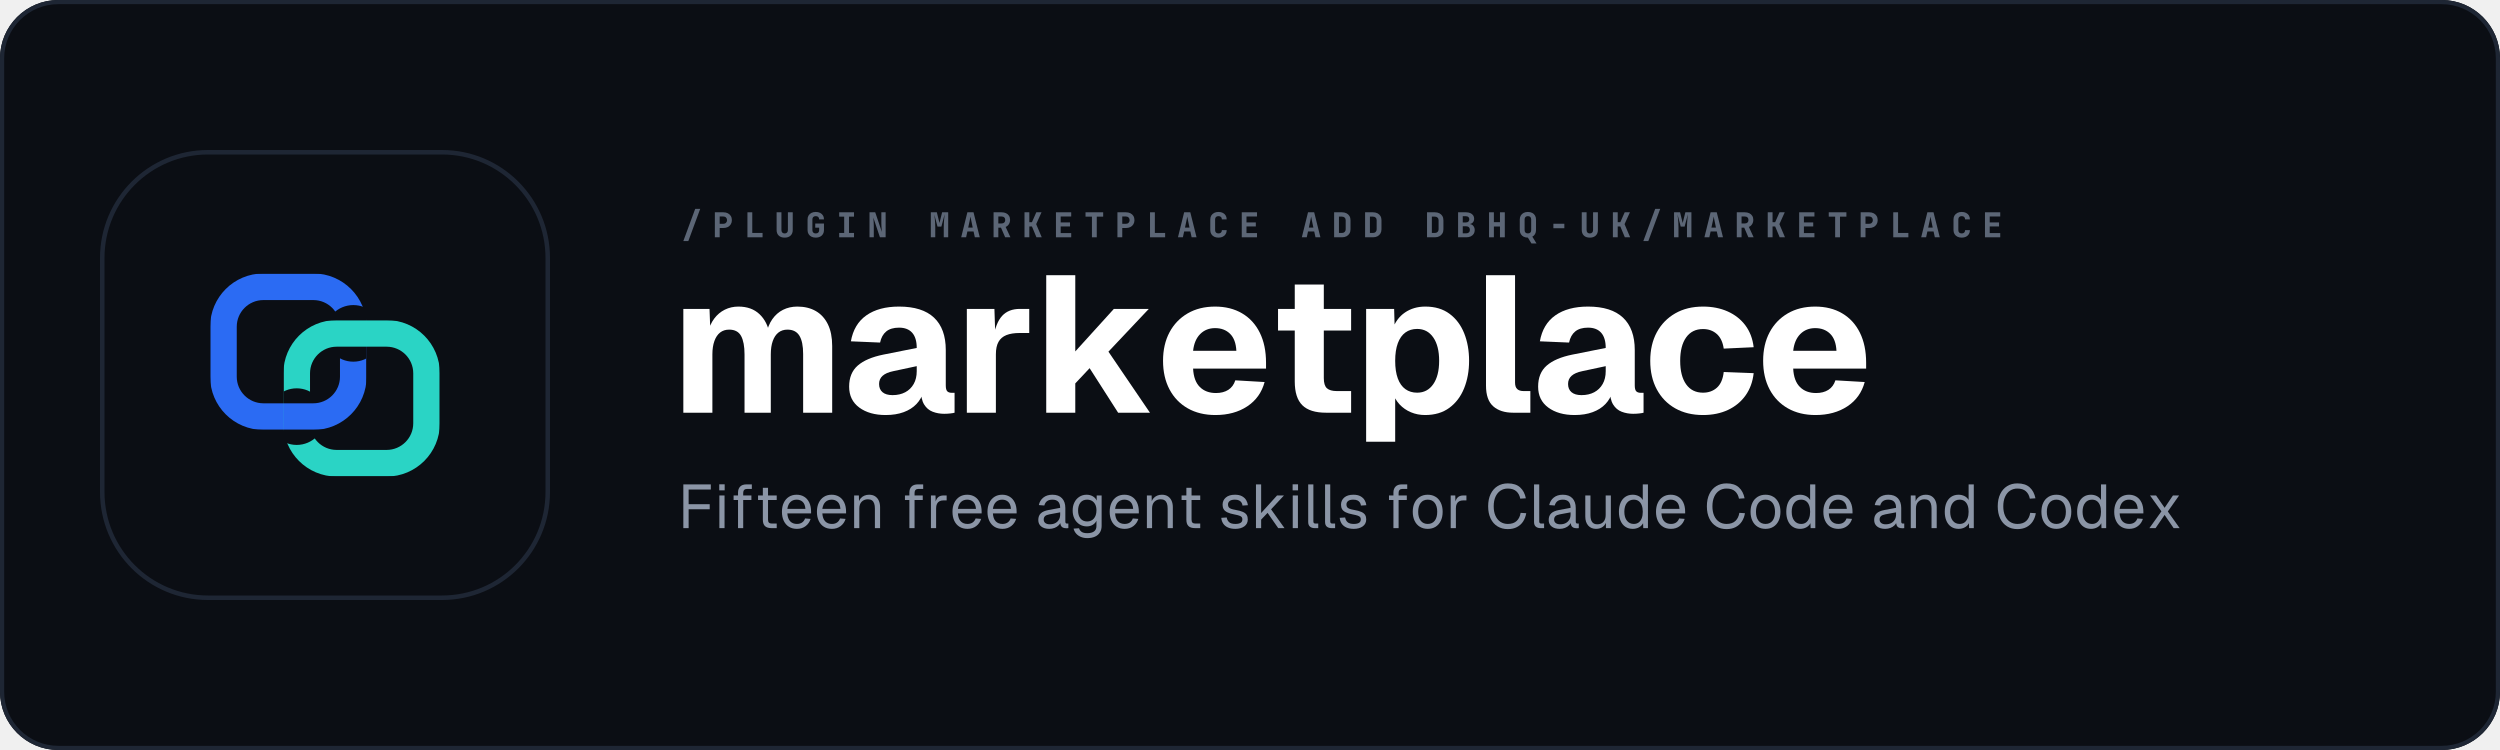
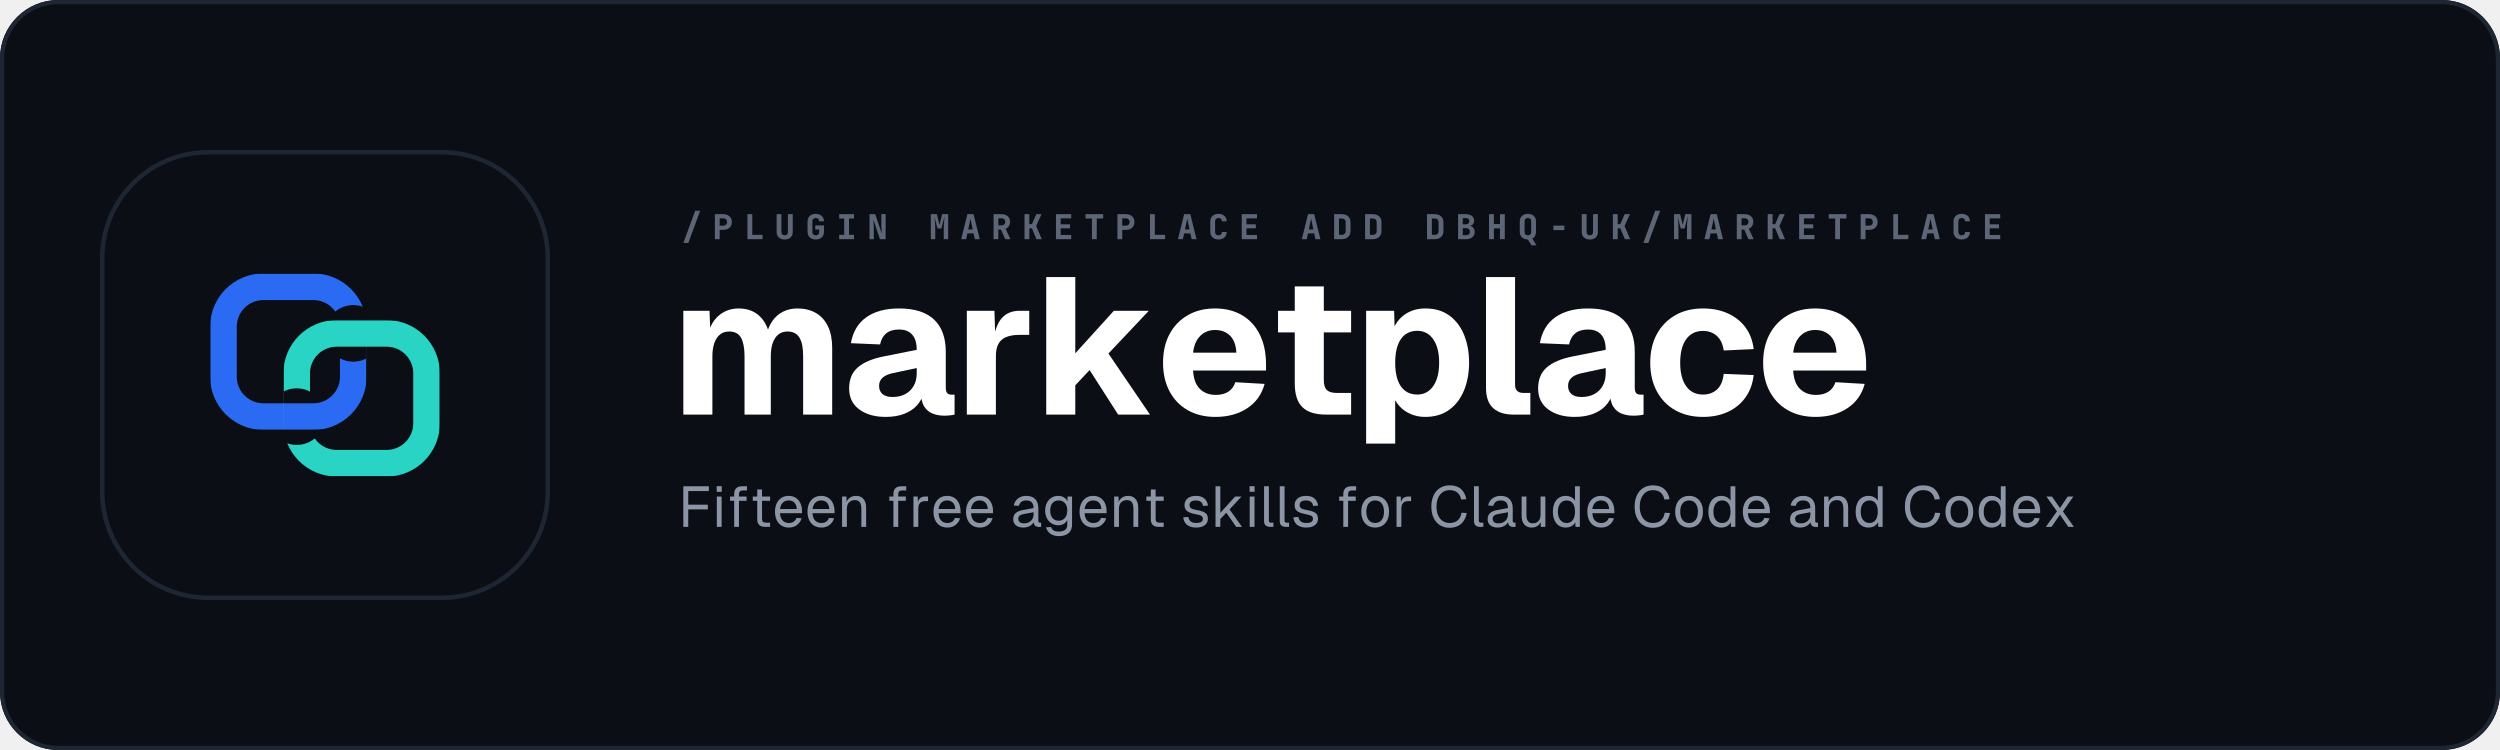
<svg xmlns="http://www.w3.org/2000/svg" viewBox="0 0 1200 360" width="1200" height="360">
  <path d="M28,0 H1172 A28,28 0 0 1 1200,28 V332 A28,28 0 0 1 1172,360 H28 A28,28 0 0 1 0,332 V28 A28,28 0 0 1 28,0 Z" fill="#0B0E14" />
  <path d="M28,1 H1172 A27,27 0 0 1 1199,28 V332 A27,27 0 0 1 1172,359 H28 A27,27 0 0 1 1,332 V28 A27,27 0 0 1 28,1 Z" fill="none" stroke="#1E2634" stroke-width="2" />
  <g transform="translate(48,72.0) scale(1.08)">
    <path d="M48,0 H152 A48,48 0 0 1 200,48 V152 A48,48 0 0 1 152,200 H48 A48,48 0 0 1 0,152 V48 A48,48 0 0 1 48,0 Z" fill="#0B0E14" />
    <path d="M48,1 H152 A47,47 0 0 1 199,48 V152 A47,47 0 0 1 152,199 H48 A47,47 0 0 1 1,152 V48 A47,47 0 0 1 48,1 Z" fill="none" stroke="#1E2634" stroke-width="2" />
    <g transform="translate(26,26) scale(0.74)">
      <defs>
        <mask id="mamkt">
          <rect width="200" height="200" fill="white" />
          <circle cx="126" cy="88" r="17" fill="black" />
        </mask>
        <mask id="mbmkt">
          <rect width="200" height="200" fill="white" />
          <circle cx="92" cy="138" r="17" fill="black" />
        </mask>
      </defs>
      <g transform="translate(-9,-13)">
        <g mask="url(#mamkt)">
          <rect x="48" y="60" width="78" height="78" rx="24" fill="none" stroke="#2B6BF3" stroke-width="16" />
        </g>
        <g mask="url(#mbmkt)">
          <rect x="92" y="88" width="78" height="78" rx="24" fill="none" stroke="#2AD4C5" stroke-width="16" />
        </g>
      </g>
    </g>
  </g>
-   <g transform="translate(328,113.9)">
+   <g transform="translate(328,114.8)">
    <g fill="#5C6676" transform="translate(-0.884,0) scale(0.01644,-0.01644)">
      <g transform="translate(0.00,0)">
        <path d="M53.766 -110 400.272 830H546.234L199.728 -110Z" />
      </g>
      <g transform="translate(904.17,0)">
        <path d="M69.917 0V730H316.808Q392.452 730 448.754 701.536Q505.055 673.072 536.021 621.515Q566.987 569.958 566.987 500.535Q566.987 432.163 535.665 380.266Q504.343 328.368 448.529 299.745Q392.715 271.122 316.808 271.122H210.878V0ZM210.878 393.74H316.808Q366.171 393.74 395.872 423.87Q425.573 454 425.573 500.257Q425.573 547.272 395.872 577.327Q366.171 607.381 316.808 607.381H210.878Z" />
      </g>
      <g transform="translate(1808.33,0)">
        <path d="M117.26 0V730H258.221V127.016H558.494V0Z" />
      </g>
      <g transform="translate(2712.50,0)">
        <path d="M300 -10Q190.356 -10 127.437 49.473Q64.519 108.946 64.519 211.891V730H205.481V212.74Q205.481 164.632 229.885 138.55Q254.289 112.468 300 112.468Q344.711 112.468 369.615 138.55Q394.519 164.632 394.519 212.74V730H535.481V211.891Q535.481 109.644 472.638 49.822Q409.795 -10 300 -10Z" />
      </g>
      <g transform="translate(3616.67,0)">
        <path d="M304.425 -10Q232.054 -10 178.034 17.123Q124.013 44.247 94.115 93.446Q64.218 142.644 64.218 208.494V521.506Q64.218 588.356 94.115 637.054Q124.013 685.753 178.034 712.877Q232.054 740 304.425 740Q376.795 740 430.316 712.801Q483.837 685.603 513.659 637.096Q543.481 588.59 543.481 521.506H402.519Q402.519 568.218 376.656 592.799Q350.793 617.381 303.842 617.381Q256.891 617.381 231.035 592.702Q205.18 568.023 205.18 521.657V208.494Q205.18 162.697 231.035 137.583Q256.891 112.468 303.842 112.468Q350.793 112.468 376.656 137.583Q402.519 162.697 402.519 208.494V281.314H288.494V401.535H543.481V208.494Q543.481 142.442 513.659 93.42Q483.837 44.397 430.316 17.199Q376.795 -10 304.425 -10Z" />
      </g>
      <g transform="translate(4520.83,0)">
        <path d="M83.766 0V127.016H229.368V602.984H83.766V730H516.234V602.984H370.632V127.016H516.234V0Z" />
      </g>
      <g transform="translate(5425.00,0)">
        <path d="M64.519 0V730H231.234L425.356 155.962Q422.506 191.154 418.732 237.847Q414.958 284.539 412.609 331.834Q410.26 379.129 410.26 413.43V730H535.481V0H368.766L176.494 574.038Q179.343 543.243 182.192 500.373Q185.042 457.503 187.391 413.181Q189.74 368.858 189.74 333.557V0Z" />
      </g>
      <g transform="translate(6329.17,0)">
        <path d="" />
      </g>
      <g transform="translate(7233.33,0)">
        <path d="M46.519 0V730H221.987L298.849 417.397L376.314 730H553.481V0H424.013V289.791Q424.013 359.176 428.061 428.197Q432.109 497.218 438.506 560.519Q444.904 623.82 450.603 674.971L354.686 312.41H241.013L147.548 665.971Q154.397 622.067 160.795 562.67Q167.192 503.272 171.59 434.203Q175.987 365.134 175.987 289.791V0Z" />
      </g>
      <g transform="translate(8137.50,0)">
        <path d="M28.766 0 209.423 730H389.029L571.234 0H427.573L390.615 169.368H209.535L172.577 0ZM233.481 282.74H365.67L327.506 466.122Q319.151 508.038 311.425 546.367Q303.699 584.695 300 604.49Q296.301 584.695 289.425 546.791Q282.548 508.887 273.343 467.122Z" />
      </g>
      <g transform="translate(9041.67,0)">
        <path d="M70.067 0V730H302.711Q378.753 730 434.548 703.075Q490.343 676.151 521.165 626.603Q551.987 577.054 551.987 509.808Q551.987 438.356 516.96 382.808Q481.933 327.26 422.33 302.862L561.987 0H408.628L286.862 281.122H209.18V0ZM209.18 403.74H302.711Q353.615 403.74 382.094 430.322Q410.573 456.904 410.573 503.862Q410.573 552.67 382.094 580.025Q353.615 607.381 302.711 607.381H209.18Z" />
      </g>
      <g transform="translate(9945.83,0)">
        <path d="M69.067 0V730H210.029V439.782H285.753L413.779 730H566.138L409.77 383.946L572.74 0H417.929L286.151 316.615H210.029V0Z" />
      </g>
      <g transform="translate(10850.00,0)">
        <path d="M83.013 0V730H528.494V607.23H221.276V433.891H493.494V316.519H221.276V122.77H528.494V0Z" />
      </g>
      <g transform="translate(11754.17,0)">
        <path d="M229.519 0V602.984H42.26V730H557.74V602.984H370.481V0Z" />
      </g>
      <g transform="translate(12658.33,0)">
        <path d="M69.917 0V730H316.808Q392.452 730 448.754 701.536Q505.055 673.072 536.021 621.515Q566.987 569.958 566.987 500.535Q566.987 432.163 535.665 380.266Q504.343 328.368 448.529 299.745Q392.715 271.122 316.808 271.122H210.878V0ZM210.878 393.74H316.808Q366.171 393.74 395.872 423.87Q425.573 454 425.573 500.257Q425.573 547.272 395.872 577.327Q366.171 607.381 316.808 607.381H210.878Z" />
      </g>
      <g transform="translate(13562.50,0)">
        <path d="M117.26 0V730H258.221V127.016H558.494V0Z" />
      </g>
      <g transform="translate(14466.67,0)">
        <path d="M28.766 0 209.423 730H389.029L571.234 0H427.573L390.615 169.368H209.535L172.577 0ZM233.481 282.74H365.67L327.506 466.122Q319.151 508.038 311.425 546.367Q303.699 584.695 300 604.49Q296.301 584.695 289.425 546.791Q282.548 508.887 273.343 467.122Z" />
      </g>
      <g transform="translate(15370.83,0)">
        <path d="M308 -10Q236.054 -10 182.034 17.123Q128.013 44.247 98.115 93.446Q68.218 142.644 68.218 208.494V521.506Q68.218 588.356 98.115 637.054Q128.013 685.753 182.034 712.877Q236.054 740 308 740Q380.795 740 434.316 712.801Q487.837 685.603 517.659 636.904Q547.481 588.205 547.481 521.506H406.519Q406.519 568.218 380.814 592.799Q355.109 617.381 308 617.381Q260.891 617.381 235.035 592.799Q209.18 568.218 209.18 521.506V208.494Q209.18 162.632 235.035 137.625Q260.891 112.619 308 112.619Q355.109 112.619 380.814 137.625Q406.519 162.632 406.519 208.494H547.481Q547.481 142.795 517.659 93.596Q487.837 44.397 434.316 17.199Q380.795 -10 308 -10Z" />
      </g>
      <g transform="translate(16275.00,0)">
        <path d="M83.013 0V730H528.494V607.23H221.276V433.891H493.494V316.519H221.276V122.77H528.494V0Z" />
      </g>
      <g transform="translate(17179.17,0)">
        <path d="" />
      </g>
      <g transform="translate(18083.33,0)">
        <path d="M28.766 0 209.423 730H389.029L571.234 0H427.573L390.615 169.368H209.535L172.577 0ZM233.481 282.74H365.67L327.506 466.122Q319.151 508.038 311.425 546.367Q303.699 584.695 300 604.49Q296.301 584.695 289.425 546.791Q282.548 508.887 273.343 467.122Z" />
      </g>
      <g transform="translate(18987.50,0)">
        <path d="M67.368 0V730H297.138Q372.385 730 428.132 701.301Q483.878 672.603 514.927 620.63Q545.975 568.657 545.975 498.26V232.74Q545.975 163.192 514.927 110.72Q483.878 58.247 428.132 29.123Q372.385 0 297.138 0ZM208.33 126.715H297.138Q345.301 126.715 375.157 156.071Q405.013 185.427 405.013 232.74V498.26Q405.013 545.423 375.157 574.354Q345.301 603.285 297.138 603.285H208.33Z" />
      </g>
      <g transform="translate(19891.67,0)">
        <path d="M67.368 0V730H297.138Q372.385 730 428.132 701.301Q483.878 672.603 514.927 620.63Q545.975 568.657 545.975 498.26V232.74Q545.975 163.192 514.927 110.72Q483.878 58.247 428.132 29.123Q372.385 0 297.138 0ZM208.33 126.715H297.138Q345.301 126.715 375.157 156.071Q405.013 185.427 405.013 232.74V498.26Q405.013 545.423 375.157 574.354Q345.301 603.285 297.138 603.285H208.33Z" />
      </g>
      <g transform="translate(20795.83,0)">
        <path d="" />
      </g>
      <g transform="translate(21700.00,0)">
        <path d="M67.368 0V730H297.138Q372.385 730 428.132 701.301Q483.878 672.603 514.927 620.63Q545.975 568.657 545.975 498.26V232.74Q545.975 163.192 514.927 110.72Q483.878 58.247 428.132 29.123Q372.385 0 297.138 0ZM208.33 126.715H297.138Q345.301 126.715 375.157 156.071Q405.013 185.427 405.013 232.74V498.26Q405.013 545.423 375.157 574.354Q345.301 603.285 297.138 603.285H208.33Z" />
      </g>
      <g transform="translate(22604.17,0)">
        <path d="M70.067 0V730H300.849Q372.946 730 426.391 706.651Q479.837 683.301 509.583 641.226Q539.33 599.151 539.33 541.849Q539.33 501.452 523.755 468.452Q508.18 435.452 480.454 414.575Q452.728 393.699 416.427 388.247V386.096Q457.728 381.946 489.378 357.37Q521.029 332.795 538.68 294.72Q556.33 256.644 556.33 209.795Q556.33 146.946 525.659 99.672Q494.987 52.397 439.768 26.199Q384.548 0 310.753 0ZM206.481 114.975H305Q356.109 114.975 385.389 142.104Q414.67 169.234 414.67 217.042Q414.67 265.151 385.389 293.308Q356.109 321.465 305 321.465H206.481ZM206.481 433.439H299Q345.109 433.439 371.389 458.069Q397.67 482.699 397.67 524.657Q397.67 567.465 371.465 591.245Q345.26 615.025 299.151 615.025H206.481Z" />
      </g>
      <g transform="translate(23508.33,0)">
        <path d="M70.067 0V730H211.029V441.782H388.971V730H529.933V0H388.971V314.766H211.029V0Z" />
      </g>
      <g transform="translate(24412.50,0)">
        <path d="M403.314 -180 292.067 2.946 319.904 -9Q315.904 -9 310.678 -9.5Q305.452 -10 300 -10Q228.753 -10 175.431 17.349Q122.109 44.699 92.561 94.473Q63.013 144.247 63.013 209.247V520.753Q63.013 587.603 92.561 636.452Q122.109 685.301 175.431 712.651Q228.753 740 300 740Q371.397 740 424.644 712.651Q477.891 685.301 507.439 636.027Q536.987 586.753 536.987 520.753V209.247Q536.987 143.946 509.261 94.37Q481.535 44.795 429.385 18.946L551.481 -180ZM300 113.318Q348.808 113.318 372.417 138.427Q396.025 163.535 396.025 209.247V520.753Q396.025 567.465 371.142 592.498Q346.26 617.532 300 617.532Q254.59 617.532 229.282 592.498Q203.975 567.465 203.975 520.753V209.247Q203.975 163.535 228.008 138.427Q252.042 113.318 300 113.318Z" />
      </g>
      <g transform="translate(25316.67,0)">
        <path d="M140 264.519V395.481H460V264.519Z" />
      </g>
      <g transform="translate(26220.83,0)">
        <path d="M300 -10Q190.356 -10 127.437 49.473Q64.519 108.946 64.519 211.891V730H205.481V212.74Q205.481 164.632 229.885 138.55Q254.289 112.468 300 112.468Q344.711 112.468 369.615 138.55Q394.519 164.632 394.519 212.74V730H535.481V211.891Q535.481 109.644 472.638 49.822Q409.795 -10 300 -10Z" />
      </g>
      <g transform="translate(27125.00,0)">
        <path d="M69.067 0V730H210.029V439.782H285.753L413.779 730H566.138L409.77 383.946L572.74 0H417.929L286.151 316.615H210.029V0Z" />
      </g>
      <g transform="translate(28029.17,0)">
        <path d="M53.766 -110 400.272 830H546.234L199.728 -110Z" />
      </g>
      <g transform="translate(28933.33,0)">
        <path d="M46.519 0V730H221.987L298.849 417.397L376.314 730H553.481V0H424.013V289.791Q424.013 359.176 428.061 428.197Q432.109 497.218 438.506 560.519Q444.904 623.82 450.603 674.971L354.686 312.41H241.013L147.548 665.971Q154.397 622.067 160.795 562.67Q167.192 503.272 171.59 434.203Q175.987 365.134 175.987 289.791V0Z" />
      </g>
      <g transform="translate(29837.50,0)">
        <path d="M28.766 0 209.423 730H389.029L571.234 0H427.573L390.615 169.368H209.535L172.577 0ZM233.481 282.74H365.67L327.506 466.122Q319.151 508.038 311.425 546.367Q303.699 584.695 300 604.49Q296.301 584.695 289.425 546.791Q282.548 508.887 273.343 467.122Z" />
      </g>
      <g transform="translate(30741.67,0)">
        <path d="M70.067 0V730H302.711Q378.753 730 434.548 703.075Q490.343 676.151 521.165 626.603Q551.987 577.054 551.987 509.808Q551.987 438.356 516.96 382.808Q481.933 327.26 422.33 302.862L561.987 0H408.628L286.862 281.122H209.18V0ZM209.18 403.74H302.711Q353.615 403.74 382.094 430.322Q410.573 456.904 410.573 503.862Q410.573 552.67 382.094 580.025Q353.615 607.381 302.711 607.381H209.18Z" />
      </g>
      <g transform="translate(31645.83,0)">
        <path d="M69.067 0V730H210.029V439.782H285.753L413.779 730H566.138L409.77 383.946L572.74 0H417.929L286.151 316.615H210.029V0Z" />
      </g>
      <g transform="translate(32550.00,0)">
        <path d="M83.013 0V730H528.494V607.23H221.276V433.891H493.494V316.519H221.276V122.77H528.494V0Z" />
      </g>
      <g transform="translate(33454.17,0)">
        <path d="M229.519 0V602.984H42.26V730H557.74V602.984H370.481V0Z" />
      </g>
      <g transform="translate(34358.33,0)">
        <path d="M69.917 0V730H316.808Q392.452 730 448.754 701.536Q505.055 673.072 536.021 621.515Q566.987 569.958 566.987 500.535Q566.987 432.163 535.665 380.266Q504.343 328.368 448.529 299.745Q392.715 271.122 316.808 271.122H210.878V0ZM210.878 393.74H316.808Q366.171 393.74 395.872 423.87Q425.573 454 425.573 500.257Q425.573 547.272 395.872 577.327Q366.171 607.381 316.808 607.381H210.878Z" />
      </g>
      <g transform="translate(35262.50,0)">
        <path d="M117.26 0V730H258.221V127.016H558.494V0Z" />
      </g>
      <g transform="translate(36166.67,0)">
        <path d="M28.766 0 209.423 730H389.029L571.234 0H427.573L390.615 169.368H209.535L172.577 0ZM233.481 282.74H365.67L327.506 466.122Q319.151 508.038 311.425 546.367Q303.699 584.695 300 604.49Q296.301 584.695 289.425 546.791Q282.548 508.887 273.343 467.122Z" />
      </g>
      <g transform="translate(37070.83,0)">
        <path d="M308 -10Q236.054 -10 182.034 17.123Q128.013 44.247 98.115 93.446Q68.218 142.644 68.218 208.494V521.506Q68.218 588.356 98.115 637.054Q128.013 685.753 182.034 712.877Q236.054 740 308 740Q380.795 740 434.316 712.801Q487.837 685.603 517.659 636.904Q547.481 588.205 547.481 521.506H406.519Q406.519 568.218 380.814 592.799Q355.109 617.381 308 617.381Q260.891 617.381 235.035 592.799Q209.18 568.218 209.18 521.506V208.494Q209.18 162.632 235.035 137.625Q260.891 112.619 308 112.619Q355.109 112.619 380.814 137.625Q406.519 162.632 406.519 208.494H547.481Q547.481 142.795 517.659 93.596Q487.837 44.397 434.316 17.199Q380.795 -10 308 -10Z" />
      </g>
      <g transform="translate(37975.00,0)">
        <path d="M83.013 0V730H528.494V607.23H221.276V433.891H493.494V316.519H221.276V122.77H528.494V0Z" />
      </g>
    </g>
  </g>
-   <g transform="translate(328,198.1)">
+   <g transform="translate(328,199.0)">
    <g fill="#FFFFFF" transform="translate(-6.098,0) scale(0.09296,-0.09296)">
      <g transform="translate(0.00,0)">
        <path d="M65.601 0V536H200.798L205.598 406.8L192.398 413.199Q202.598 456 225.098 486Q247.598 516 279.698 532Q311.798 548 349.998 548Q417.198 548 458.598 509.1Q499.999 470.2 511.599 404L493.199 403.2Q502.399 450.4 524.799 482.5Q547.198 514.6 580.299 531.3Q613.399 548 654.399 548Q709.599 548 749.799 524.8Q789.999 501.6 812.099 456.3Q834.198 411 834.198 344.6V0H684.201V303.201Q684.201 366.201 664.901 397.601Q645.6 429.002 603.2 429.002Q575.8 429.002 556.699 414.001Q537.599 399.001 527.399 370.301Q517.198 341.601 517.198 300.801V0H381.601V300.801Q381.601 363.401 363.8 396.201Q346 429.002 301.999 429.002Q274.599 429.002 255.499 414.001Q236.398 399.001 225.998 370.101Q215.598 341.201 215.598 300.801V0Z" />
      </g>
      <g transform="translate(884.94,0)">
        <path d="M225.4 -12Q141.6 -12 89.2 26.6Q36.8 65.2 36.8 134.4Q36.8 204.8 81.3 243.5Q125.8 282.2 213.4 300L385.801 334.4Q385.801 386.4 362.4 412.801Q339 439.201 294.599 439.201Q252.199 439.201 228.298 419.501Q204.398 399.801 196.598 362.2L45.8 368.6Q61.4 457.4 125.8 502.7Q190.2 548 294.599 548Q414.598 548 475.198 490.8Q535.798 433.6 535.798 323.6V141.199Q535.798 118.399 543.498 110.599Q551.198 102.799 566.198 102.799H581.198V0Q574.198 -2.2 558.598 -3.9Q542.999 -5.6 527.599 -5.6Q495.799 -5.6 468.199 5Q440.599 15.6 423.999 42.5Q407.4 69.4 407.4 118.4L419.8 108Q410.4 72.2 384.6 45Q358.8 17.8 318.5 2.9Q278.2 -12 225.4 -12ZM260.999 90.799Q298.399 90.799 326.3 105.599Q354.2 120.399 370 148.1Q385.801 175.8 385.801 214.4V240.401L264.198 214.4Q227.598 206.8 209.498 190.5Q191.398 174.2 191.398 148.4Q191.398 120.999 209.198 105.899Q226.998 90.799 260.999 90.799Z" />
      </g>
      <g transform="translate(1463.88,0)">
        <path d="M65.601 0V536H207.998L213.198 380.401L201.598 382.801Q214.598 464 247.798 500Q280.998 536 339.398 536H387.798V411.602H338.598Q296.798 411.602 269.698 400.701Q242.598 389.801 229.098 365.801Q215.598 341.801 215.598 301.401V0Z" />
      </g>
      <g transform="translate(1873.82,0)">
        <path d="M65.601 0V710H215.598V316.397L414.8 536H595.198L386.797 315.2L601.198 0H436.8L289.599 230.001L215.598 151.199V0Z" />
      </g>
      <g transform="translate(2505.76,0)">
        <path d="M307.399 -12Q225.199 -12 164.4 22.6Q103.6 57.2 70.2 120.3Q36.8 183.4 36.8 268Q36.8 352.6 70.2 415.2Q103.6 477.8 164 512.9Q224.399 548 305.799 548Q385.599 548 444.898 513.1Q504.198 478.2 536.398 413.2Q568.598 348.2 568.598 258V227.6H191.998Q195.198 164.2 226.698 132.899Q258.198 101.599 309.799 101.599Q348 101.599 373.7 117.999Q399.4 134.399 410 167.2L561.198 158.4Q539.598 77.8 471.798 32.9Q403.999 -12 307.399 -12ZM191.998 319.6H415.4Q412.4 378.6 382.6 407.701Q352.8 436.801 305.799 436.801Q259.198 436.801 228.698 406.201Q198.198 375.6 191.998 319.6Z" />
      </g>
      <g transform="translate(3095.70,0)">
        <path d="M288.399 0Q205 0 166 38.7Q127 77.4 127 161.199V661.8H276.998V178.798Q276.998 140.398 293.298 126.098Q309.598 111.798 343.198 111.798H417.998V0ZM40.601 424.201V536H417.998V424.201Z" />
      </g>
      <g transform="translate(3525.64,0)">
        <path d="M65.601 -150V536H210.198L213.398 422.6L200.798 428Q220.798 486.4 265.798 517.2Q310.798 548 371.198 548Q445.998 548 496.198 510.8Q546.398 473.6 571.798 410.3Q597.198 347 597.198 268Q597.198 189.6 571.498 126Q545.798 62.4 495.298 25.2Q444.798 -12 369.998 -12Q330.798 -12 296.798 2.3Q262.798 16.6 238.298 42.8Q213.798 69 202.998 104.8L215.598 112.8V-150ZM328.999 103.399Q381.8 103.399 412.2 147.299Q442.601 191.199 442.601 268Q442.601 344.801 412.2 388.701Q381.8 432.601 328.999 432.601Q293.799 432.601 268.399 414.201Q242.998 395.801 229.298 359.001Q215.598 322.2 215.598 268Q215.598 213.799 229.098 176.999Q242.598 140.199 268.199 121.799Q293.799 103.399 328.999 103.399Z" />
      </g>
      <g transform="translate(4144.58,0)">
        <path d="M205.599 0Q140.4 0 103 33Q65.601 65.999 65.601 139.598V710H215.598V155.598Q215.598 132.398 226.798 122.098Q237.998 111.798 258.797 111.798H294.598V0Z" />
      </g>
      <g transform="translate(4442.52,0)">
        <path d="M225.4 -12Q141.6 -12 89.2 26.6Q36.8 65.2 36.8 134.4Q36.8 204.8 81.3 243.5Q125.8 282.2 213.4 300L385.801 334.4Q385.801 386.4 362.4 412.801Q339 439.201 294.599 439.201Q252.199 439.201 228.298 419.501Q204.398 399.801 196.598 362.2L45.8 368.6Q61.4 457.4 125.8 502.7Q190.2 548 294.599 548Q414.598 548 475.198 490.8Q535.798 433.6 535.798 323.6V141.199Q535.798 118.399 543.498 110.599Q551.198 102.799 566.198 102.799H581.198V0Q574.198 -2.2 558.598 -3.9Q542.999 -5.6 527.599 -5.6Q495.799 -5.6 468.199 5Q440.599 15.6 423.999 42.5Q407.4 69.4 407.4 118.4L419.8 108Q410.4 72.2 384.6 45Q358.8 17.8 318.5 2.9Q278.2 -12 225.4 -12ZM260.999 90.799Q298.399 90.799 326.3 105.599Q354.2 120.399 370 148.1Q385.801 175.8 385.801 214.4V240.401L264.198 214.4Q227.598 206.8 209.498 190.5Q191.398 174.2 191.398 148.4Q191.398 120.999 209.198 105.899Q226.998 90.799 260.999 90.799Z" />
      </g>
      <g transform="translate(5021.45,0)">
        <path d="M309.199 -12Q226.799 -12 165.7 22.6Q104.6 57.2 70.7 120.3Q36.8 183.4 36.8 268Q36.8 352.6 70.7 415.2Q104.6 477.8 165.7 512.9Q226.799 548 309.199 548Q380.399 548 436.598 522.9Q492.798 497.8 527.898 451.1Q562.998 404.401 570.798 338.201L416.2 331.001Q409 381.001 380.4 406.501Q351.8 432.001 309.199 432.001Q252.998 432.001 222.198 388.801Q191.398 345.6 191.398 268Q191.398 189.799 222.198 146.599Q252.998 103.399 309.199 103.399Q352.4 103.399 381.3 129.499Q410.2 155.599 416.2 210.199L570.798 204.199Q563.598 137.999 529.098 89.4Q494.598 40.8 438.398 14.4Q382.199 -12 309.199 -12Z" />
      </g>
      <g transform="translate(5604.39,0)">
        <path d="M307.399 -12Q225.199 -12 164.4 22.6Q103.6 57.2 70.2 120.3Q36.8 183.4 36.8 268Q36.8 352.6 70.2 415.2Q103.6 477.8 164 512.9Q224.399 548 305.799 548Q385.599 548 444.898 513.1Q504.198 478.2 536.398 413.2Q568.598 348.2 568.598 258V227.6H191.998Q195.198 164.2 226.698 132.899Q258.198 101.599 309.799 101.599Q348 101.599 373.7 117.999Q399.4 134.399 410 167.2L561.198 158.4Q539.598 77.8 471.798 32.9Q403.999 -12 307.399 -12ZM191.998 319.6H415.4Q412.4 378.6 382.6 407.701Q352.8 436.801 305.799 436.801Q259.198 436.801 228.698 406.201Q198.198 375.6 191.998 319.6Z" />
      </g>
    </g>
  </g>
-   <g transform="translate(328,253.5)">
-     <g fill="#8B95A6" transform="translate(-2.721,0) scale(0.02958,-0.02958)">
+   <g transform="translate(328,252.9)">
+     <g fill="#8B95A6" transform="translate(-2.527,0) scale(0.02746,-0.02746)">
      <g transform="translate(0.00,0)">
        <path d="M92 0V710H538V626H135L178 670V344L135 388H520V306H135L178 350V0Z" />
      </g>
-       <g transform="translate(596.76,0)">
+       <g transform="translate(597.28,0)">
        <path d="M80 0V530H164V0ZM78 613V711H166V613Z" />
      </g>
-       <g transform="translate(847.52,0)">
+       <g transform="translate(848.56,0)">
        <path d="M132 0V578Q132 637 166.0 673.5Q200 710 272 710H356V636H278Q247 636 231.5 619.0Q216 602 216 572V0ZM60 456V530H349V456Z" />
      </g>
-       <g transform="translate(1249.29,0)">
+       <g transform="translate(1250.85,0)">
        <path d="M274 0Q202 0 167.5 33.0Q133 66 133 136V654H217V138Q217 102 233.0 88.0Q249 74 282 74H358V0ZM55 456V530H358V456Z" />
      </g>
-       <g transform="translate(1648.05,0)">
-         <path d="M287 -12Q212 -12 157.5 22.0Q103 56 73.5 118.5Q44 181 44 265Q44 349 73.5 411.0Q103 473 156.5 507.5Q210 542 283 542Q352 542 405.0 509.5Q458 477 487.5 415.0Q517 353 517 264V239H132Q137 154 177.5 111.0Q218 68 287 68Q339 68 372.5 92.5Q406 117 419 157L509 150Q488 79 429.5 33.5Q371 -12 287 -12ZM132 313H425Q419 390 380.5 426.0Q342 462 283 462Q222 462 182.5 424.5Q143 387 132 313Z" />
-       </g>
-       <g transform="translate(2215.81,0)">
-         <path d="M287 -12Q212 -12 157.5 22.0Q103 56 73.5 118.5Q44 181 44 265Q44 349 73.5 411.0Q103 473 156.5 507.5Q210 542 283 542Q352 542 405.0 509.5Q458 477 487.5 415.0Q517 353 517 264V239H132Q137 154 177.5 111.0Q218 68 287 68Q339 68 372.5 92.5Q406 117 419 157L509 150Q488 79 429.5 33.5Q371 -12 287 -12ZM132 313H425Q419 390 380.5 426.0Q342 462 283 462Q222 462 182.5 424.5Q143 387 132 313Z" />
-       </g>
-       <g transform="translate(2783.57,0)">
+       <g transform="translate(1650.13,0)">
+         <path d="M287 -12Q212 -12 157.5 22.0Q103 56 73.5 118.5Q44 181 44 265Q44 349 73.5 411.0Q103 473 156.5 507.5Q210 542 283 542Q352 542 405.0 509.5Q458 477 487.5 415.0Q517 353 517 264V239H132Q137 154 177.5 111.0Q218 68 287 68Q339 68 372.5 92.5Q406 117 419 157L509 150Q488 79 429.5 33.5Q371 -12 287 -12ZM132 313H425Q419 390 380.5 426.0Q342 462 283 462Q222 462 182.5 424.5Q143 387 132 313Z" />
+       </g>
+       <g transform="translate(2218.41,0)">
+         <path d="M287 -12Q212 -12 157.5 22.0Q103 56 73.5 118.5Q44 181 44 265Q44 349 73.5 411.0Q103 473 156.5 507.5Q210 542 283 542Q352 542 405.0 509.5Q458 477 487.5 415.0Q517 353 517 264V239H132Q137 154 177.5 111.0Q218 68 287 68Q339 68 372.5 92.5Q406 117 419 157L509 150Q488 79 429.5 33.5Q371 -12 287 -12ZM132 313H425Q419 390 380.5 426.0Q342 462 283 462Q222 462 182.5 424.5Q143 387 132 313Z" />
+       </g>
+       <g transform="translate(2786.69,0)">
        <path d="M80 0V530H157L160 395L150 404Q160 451 185.0 481.5Q210 512 245.5 527.0Q281 542 322 542Q383 542 422.5 515.0Q462 488 481.5 442.5Q501 397 501 341V0H417V317Q417 366 405.5 399.5Q394 433 369.0 450.5Q344 468 304 468Q243 468 203.5 429.5Q164 391 164 317V0Z" />
      </g>
-       <g transform="translate(3371.33,0)">
-         <path d="" />
-       </g>
-       <g transform="translate(3628.10,0)">
+       <g transform="translate(3374.97,0)">
+         <path d="" />
+       </g>
+       <g transform="translate(3632.26,0)">
        <path d="M132 0V578Q132 637 166.0 673.5Q200 710 272 710H356V636H278Q247 636 231.5 619.0Q216 602 216 572V0ZM60 456V530H349V456Z" />
      </g>
-       <g transform="translate(4029.86,0)">
+       <g transform="translate(4034.54,0)">
        <path d="M80 0V530H154L158 396L150 399Q160 467 193.5 498.5Q227 530 283 530H335V450H284Q244 450 217.5 435.5Q191 421 177.5 392.5Q164 364 164 320V0Z" />
      </g>
-       <g transform="translate(4415.62,0)">
-         <path d="M287 -12Q212 -12 157.5 22.0Q103 56 73.5 118.5Q44 181 44 265Q44 349 73.5 411.0Q103 473 156.5 507.5Q210 542 283 542Q352 542 405.0 509.5Q458 477 487.5 415.0Q517 353 517 264V239H132Q137 154 177.5 111.0Q218 68 287 68Q339 68 372.5 92.5Q406 117 419 157L509 150Q488 79 429.5 33.5Q371 -12 287 -12ZM132 313H425Q419 390 380.5 426.0Q342 462 283 462Q222 462 182.5 424.5Q143 387 132 313Z" />
-       </g>
-       <g transform="translate(4983.38,0)">
-         <path d="M287 -12Q212 -12 157.5 22.0Q103 56 73.5 118.5Q44 181 44 265Q44 349 73.5 411.0Q103 473 156.5 507.5Q210 542 283 542Q352 542 405.0 509.5Q458 477 487.5 415.0Q517 353 517 264V239H132Q137 154 177.5 111.0Q218 68 287 68Q339 68 372.5 92.5Q406 117 419 157L509 150Q488 79 429.5 33.5Q371 -12 287 -12ZM132 313H425Q419 390 380.5 426.0Q342 462 283 462Q222 462 182.5 424.5Q143 387 132 313Z" />
-       </g>
-       <g transform="translate(5551.14,0)">
-         <path d="" />
-       </g>
-       <g transform="translate(5807.90,0)">
+       <g transform="translate(4420.82,0)">
+         <path d="M287 -12Q212 -12 157.5 22.0Q103 56 73.5 118.5Q44 181 44 265Q44 349 73.5 411.0Q103 473 156.5 507.5Q210 542 283 542Q352 542 405.0 509.5Q458 477 487.5 415.0Q517 353 517 264V239H132Q137 154 177.5 111.0Q218 68 287 68Q339 68 372.5 92.5Q406 117 419 157L509 150Q488 79 429.5 33.5Q371 -12 287 -12ZM132 313H425Q419 390 380.5 426.0Q342 462 283 462Q222 462 182.5 424.5Q143 387 132 313Z" />
+       </g>
+       <g transform="translate(4989.10,0)">
+         <path d="M287 -12Q212 -12 157.5 22.0Q103 56 73.5 118.5Q44 181 44 265Q44 349 73.5 411.0Q103 473 156.5 507.5Q210 542 283 542Q352 542 405.0 509.5Q458 477 487.5 415.0Q517 353 517 264V239H132Q137 154 177.5 111.0Q218 68 287 68Q339 68 372.5 92.5Q406 117 419 157L509 150Q488 79 429.5 33.5Q371 -12 287 -12ZM132 313H425Q419 390 380.5 426.0Q342 462 283 462Q222 462 182.5 424.5Q143 387 132 313Z" />
+       </g>
+       <g transform="translate(5557.38,0)">
+         <path d="" />
+       </g>
+       <g transform="translate(5814.67,0)">
        <path d="M223 -12Q141 -12 92.5 26.0Q44 64 44 132Q44 200 84.0 239.0Q124 278 211 294L399 329Q399 396 367.5 429.0Q336 462 273 462Q218 462 186.0 437.5Q154 413 142 367L53 374Q68 449 125.5 495.5Q183 542 273 542Q375 542 429.0 484.5Q483 427 483 326V107Q483 89 489.5 81.5Q496 74 511 74H532V0Q528 -1 519.0 -1.5Q510 -2 500 -2Q464 -2 441.5 9.5Q419 21 409.0 45.5Q399 70 399 110L409 108Q402 74 375.0 46.5Q348 19 308.0 3.5Q268 -12 223 -12ZM231 62Q284 62 321.5 82.5Q359 103 379.0 138.5Q399 174 399 218V256L227 224Q173 214 152.5 193.5Q132 173 132 140Q132 103 158.5 82.5Q185 62 231 62Z" />
      </g>
-       <g transform="translate(6365.67,0)">
+       <g transform="translate(6372.95,0)">
        <path d="M281 -162Q224 -162 178.0 -143.0Q132 -124 101.0 -89.0Q70 -54 59 -8L147 -2Q159 -39 189.5 -60.5Q220 -82 281 -82Q353 -82 391.5 -53.0Q430 -24 430 34V120Q411 78 369.0 53.0Q327 28 275 28Q208 28 155.5 61.0Q103 94 73.5 152.0Q44 210 44 285Q44 361 73.0 418.5Q102 476 153.5 509.0Q205 542 271 542Q327 542 371.5 516.0Q416 490 434 446V530H514V36Q514 -26 486.0 -70.5Q458 -115 406.0 -138.5Q354 -162 281 -162ZM279 108Q347 108 388.0 155.5Q429 203 430 285Q431 340 412.5 379.5Q394 419 359.5 440.5Q325 462 279 462Q209 462 170.5 414.5Q132 367 132 285Q132 203 171.5 155.5Q211 108 279 108Z" />
      </g>
-       <g transform="translate(6966.43,0)">
-         <path d="M287 -12Q212 -12 157.5 22.0Q103 56 73.5 118.5Q44 181 44 265Q44 349 73.5 411.0Q103 473 156.5 507.5Q210 542 283 542Q352 542 405.0 509.5Q458 477 487.5 415.0Q517 353 517 264V239H132Q137 154 177.5 111.0Q218 68 287 68Q339 68 372.5 92.5Q406 117 419 157L509 150Q488 79 429.5 33.5Q371 -12 287 -12ZM132 313H425Q419 390 380.5 426.0Q342 462 283 462Q222 462 182.5 424.5Q143 387 132 313Z" />
-       </g>
-       <g transform="translate(7534.19,0)">
+       <g transform="translate(6974.23,0)">
+         <path d="M287 -12Q212 -12 157.5 22.0Q103 56 73.5 118.5Q44 181 44 265Q44 349 73.5 411.0Q103 473 156.5 507.5Q210 542 283 542Q352 542 405.0 509.5Q458 477 487.5 415.0Q517 353 517 264V239H132Q137 154 177.5 111.0Q218 68 287 68Q339 68 372.5 92.5Q406 117 419 157L509 150Q488 79 429.5 33.5Q371 -12 287 -12ZM132 313H425Q419 390 380.5 426.0Q342 462 283 462Q222 462 182.5 424.5Q143 387 132 313Z" />
+       </g>
+       <g transform="translate(7542.51,0)">
        <path d="M80 0V530H157L160 395L150 404Q160 451 185.0 481.5Q210 512 245.5 527.0Q281 542 322 542Q383 542 422.5 515.0Q462 488 481.5 442.5Q501 397 501 341V0H417V317Q417 366 405.5 399.5Q394 433 369.0 450.5Q344 468 304 468Q243 468 203.5 429.5Q164 391 164 317V0Z" />
      </g>
-       <g transform="translate(8121.95,0)">
+       <g transform="translate(8130.79,0)">
        <path d="M274 0Q202 0 167.5 33.0Q133 66 133 136V654H217V138Q217 102 233.0 88.0Q249 74 282 74H358V0ZM55 456V530H358V456Z" />
      </g>
-       <g transform="translate(8520.71,0)">
-         <path d="" />
-       </g>
-       <g transform="translate(8777.48,0)">
+       <g transform="translate(8530.08,0)">
+         <path d="" />
+       </g>
+       <g transform="translate(8787.36,0)">
        <path d="M273 -12Q200 -12 150.5 11.0Q101 34 74.5 74.5Q48 115 44 167L132 173Q140 125 171.5 96.5Q203 68 273 68Q327 68 356.5 85.5Q386 103 386 142Q386 163 376.5 177.0Q367 191 339.0 201.5Q311 212 257 222Q183 236 141.0 257.0Q99 278 82.0 308.0Q65 338 65 380Q65 451 117.5 496.5Q170 542 266 542Q336 542 380.5 517.5Q425 493 448.0 454.0Q471 415 476 372L388 366Q386 391 373.0 413.0Q360 435 334.0 448.5Q308 462 264 462Q207 462 180.0 440.0Q153 418 153 384Q153 358 163.5 341.5Q174 325 200.5 314.5Q227 304 273 296Q351 283 395.0 263.0Q439 243 456.5 213.5Q474 184 474 142Q474 69 417.5 28.5Q361 -12 273 -12Z" />
      </g>
-       <g transform="translate(9304.24,0)">
+       <g transform="translate(9314.64,0)">
        <path d="M80 0V710H164V245L422 530H534L325 305L543 0H441L268 248L164 138V0Z" />
      </g>
-       <g transform="translate(9901.00,0)">
+       <g transform="translate(9911.92,0)">
        <path d="M80 0V530H164V0ZM78 613V711H166V613Z" />
      </g>
-       <g transform="translate(10151.76,0)">
+       <g transform="translate(10163.21,0)">
        <path d="M184 0Q138 0 109.0 24.0Q80 48 80 100V710H164V107Q164 91 172.5 82.5Q181 74 197 74H243V0Z" />
      </g>
-       <g transform="translate(10425.52,0)">
+       <g transform="translate(10437.49,0)">
        <path d="M184 0Q138 0 109.0 24.0Q80 48 80 100V710H164V107Q164 91 172.5 82.5Q181 74 197 74H243V0Z" />
      </g>
-       <g transform="translate(10699.29,0)">
+       <g transform="translate(10711.77,0)">
        <path d="M273 -12Q200 -12 150.5 11.0Q101 34 74.5 74.5Q48 115 44 167L132 173Q140 125 171.5 96.5Q203 68 273 68Q327 68 356.5 85.5Q386 103 386 142Q386 163 376.5 177.0Q367 191 339.0 201.5Q311 212 257 222Q183 236 141.0 257.0Q99 278 82.0 308.0Q65 338 65 380Q65 451 117.5 496.5Q170 542 266 542Q336 542 380.5 517.5Q425 493 448.0 454.0Q471 415 476 372L388 366Q386 391 373.0 413.0Q360 435 334.0 448.5Q308 462 264 462Q207 462 180.0 440.0Q153 418 153 384Q153 358 163.5 341.5Q174 325 200.5 314.5Q227 304 273 296Q351 283 395.0 263.0Q439 243 456.5 213.5Q474 184 474 142Q474 69 417.5 28.5Q361 -12 273 -12Z" />
      </g>
-       <g transform="translate(11226.05,0)">
-         <path d="" />
-       </g>
-       <g transform="translate(11482.81,0)">
+       <g transform="translate(11239.05,0)">
+         <path d="" />
+       </g>
+       <g transform="translate(11496.33,0)">
        <path d="M132 0V578Q132 637 166.0 673.5Q200 710 272 710H356V636H278Q247 636 231.5 619.0Q216 602 216 572V0ZM60 456V530H349V456Z" />
      </g>
-       <g transform="translate(11884.57,0)">
+       <g transform="translate(11898.62,0)">
        <path d="M287 -12Q214 -12 159.0 22.0Q104 56 74.0 118.5Q44 181 44 265Q44 350 74.0 412.0Q104 474 159.0 508.0Q214 542 287 542Q360 542 414.5 508.0Q469 474 499.0 412.0Q529 350 529 265Q529 181 499.0 118.5Q469 56 414.5 22.0Q360 -12 287 -12ZM287 68Q360 68 400.5 120.5Q441 173 441 265Q441 357 400.5 409.5Q360 462 287 462Q214 462 173.0 409.5Q132 357 132 265Q132 173 173.0 120.5Q214 68 287 68Z" />
      </g>
-       <g transform="translate(12464.33,0)">
+       <g transform="translate(12478.90,0)">
        <path d="M80 0V530H154L158 396L150 399Q160 467 193.5 498.5Q227 530 283 530H335V450H284Q244 450 217.5 435.5Q191 421 177.5 392.5Q164 364 164 320V0Z" />
      </g>
-       <g transform="translate(12850.10,0)">
-         <path d="" />
-       </g>
-       <g transform="translate(13106.86,0)">
+       <g transform="translate(12865.18,0)">
+         <path d="" />
+       </g>
+       <g transform="translate(13122.46,0)">
        <path d="M364 -16Q269 -16 197.0 28.5Q125 73 85.0 156.0Q45 239 45 354Q45 469 85.0 552.5Q125 636 197.0 681.0Q269 726 364 726Q493 726 564.0 661.0Q635 596 657 484L566 478Q551 554 502.0 598.0Q453 642 364 642Q296 642 244.5 607.5Q193 573 164.0 508.5Q135 444 135 354Q135 264 164.0 200.0Q193 136 244.5 102.0Q296 68 364 68Q457 68 508.0 116.5Q559 165 572 248L663 242Q650 165 612.0 107.0Q574 49 511.5 16.5Q449 -16 364 -16Z" />
      </g>
-       <g transform="translate(13816.62,0)">
+       <g transform="translate(13832.74,0)">
        <path d="M184 0Q138 0 109.0 24.0Q80 48 80 100V710H164V107Q164 91 172.5 82.5Q181 74 197 74H243V0Z" />
      </g>
-       <g transform="translate(14090.38,0)">
+       <g transform="translate(14107.03,0)">
        <path d="M223 -12Q141 -12 92.5 26.0Q44 64 44 132Q44 200 84.0 239.0Q124 278 211 294L399 329Q399 396 367.5 429.0Q336 462 273 462Q218 462 186.0 437.5Q154 413 142 367L53 374Q68 449 125.5 495.5Q183 542 273 542Q375 542 429.0 484.5Q483 427 483 326V107Q483 89 489.5 81.5Q496 74 511 74H532V0Q528 -1 519.0 -1.5Q510 -2 500 -2Q464 -2 441.5 9.5Q419 21 409.0 45.5Q399 70 399 110L409 108Q402 74 375.0 46.5Q348 19 308.0 3.5Q268 -12 223 -12ZM231 62Q284 62 321.5 82.5Q359 103 379.0 138.5Q399 174 399 218V256L227 224Q173 214 152.5 193.5Q132 173 132 140Q132 103 158.5 82.5Q185 62 231 62Z" />
      </g>
-       <g transform="translate(14648.14,0)">
+       <g transform="translate(14665.31,0)">
        <path d="M254 -12Q175 -12 127.5 41.5Q80 95 80 189V530H164V212Q164 135 191.5 98.5Q219 62 276 62Q339 62 375.0 102.5Q411 143 411 214V530H495V0H415V131L428 124Q412 59 367.0 23.5Q322 -12 254 -12Z" />
      </g>
-       <g transform="translate(15229.90,0)">
+       <g transform="translate(15247.59,0)">
        <path d="M268 -12Q199 -12 148.5 22.0Q98 56 71.0 118.0Q44 180 44 265Q44 350 71.0 412.0Q98 474 148.5 508.0Q199 542 268 542Q321 542 365.0 519.5Q409 497 431 456V710H515V0H439L436 80Q414 37 369.0 12.5Q324 -12 268 -12ZM285 68Q332 68 364.5 92.0Q397 116 414.0 160.5Q431 205 431 265Q431 327 414.0 371.0Q397 415 364.5 438.5Q332 462 285 462Q215 462 173.5 409.5Q132 357 132 265Q132 174 173.5 121.0Q215 68 285 68Z" />
      </g>
-       <g transform="translate(15831.67,0)">
-         <path d="M287 -12Q212 -12 157.5 22.0Q103 56 73.5 118.5Q44 181 44 265Q44 349 73.5 411.0Q103 473 156.5 507.5Q210 542 283 542Q352 542 405.0 509.5Q458 477 487.5 415.0Q517 353 517 264V239H132Q137 154 177.5 111.0Q218 68 287 68Q339 68 372.5 92.5Q406 117 419 157L509 150Q488 79 429.5 33.5Q371 -12 287 -12ZM132 313H425Q419 390 380.5 426.0Q342 462 283 462Q222 462 182.5 424.5Q143 387 132 313Z" />
-       </g>
-       <g transform="translate(16399.43,0)">
-         <path d="" />
-       </g>
-       <g transform="translate(16656.19,0)">
+       <g transform="translate(15849.87,0)">
+         <path d="M287 -12Q212 -12 157.5 22.0Q103 56 73.5 118.5Q44 181 44 265Q44 349 73.5 411.0Q103 473 156.5 507.5Q210 542 283 542Q352 542 405.0 509.5Q458 477 487.5 415.0Q517 353 517 264V239H132Q137 154 177.5 111.0Q218 68 287 68Q339 68 372.5 92.5Q406 117 419 157L509 150Q488 79 429.5 33.5Q371 -12 287 -12ZM132 313H425Q419 390 380.5 426.0Q342 462 283 462Q222 462 182.5 424.5Q143 387 132 313Z" />
+       </g>
+       <g transform="translate(16418.15,0)">
+         <path d="" />
+       </g>
+       <g transform="translate(16675.44,0)">
        <path d="M364 -16Q269 -16 197.0 28.5Q125 73 85.0 156.0Q45 239 45 354Q45 469 85.0 552.5Q125 636 197.0 681.0Q269 726 364 726Q493 726 564.0 661.0Q635 596 657 484L566 478Q551 554 502.0 598.0Q453 642 364 642Q296 642 244.5 607.5Q193 573 164.0 508.5Q135 444 135 354Q135 264 164.0 200.0Q193 136 244.5 102.0Q296 68 364 68Q457 68 508.0 116.5Q559 165 572 248L663 242Q650 165 612.0 107.0Q574 49 511.5 16.5Q449 -16 364 -16Z" />
      </g>
-       <g transform="translate(17365.95,0)">
+       <g transform="translate(17385.72,0)">
        <path d="M287 -12Q214 -12 159.0 22.0Q104 56 74.0 118.5Q44 181 44 265Q44 350 74.0 412.0Q104 474 159.0 508.0Q214 542 287 542Q360 542 414.5 508.0Q469 474 499.0 412.0Q529 350 529 265Q529 181 499.0 118.5Q469 56 414.5 22.0Q360 -12 287 -12ZM287 68Q360 68 400.5 120.5Q441 173 441 265Q441 357 400.5 409.5Q360 462 287 462Q214 462 173.0 409.5Q132 357 132 265Q132 173 173.0 120.5Q214 68 287 68Z" />
      </g>
-       <g transform="translate(17945.71,0)">
+       <g transform="translate(17966.00,0)">
        <path d="M268 -12Q199 -12 148.5 22.0Q98 56 71.0 118.0Q44 180 44 265Q44 350 71.0 412.0Q98 474 148.5 508.0Q199 542 268 542Q321 542 365.0 519.5Q409 497 431 456V710H515V0H439L436 80Q414 37 369.0 12.5Q324 -12 268 -12ZM285 68Q332 68 364.5 92.0Q397 116 414.0 160.5Q431 205 431 265Q431 327 414.0 371.0Q397 415 364.5 438.5Q332 462 285 462Q215 462 173.5 409.5Q132 357 132 265Q132 174 173.5 121.0Q215 68 285 68Z" />
      </g>
-       <g transform="translate(18547.48,0)">
-         <path d="M287 -12Q212 -12 157.5 22.0Q103 56 73.5 118.5Q44 181 44 265Q44 349 73.5 411.0Q103 473 156.5 507.5Q210 542 283 542Q352 542 405.0 509.5Q458 477 487.5 415.0Q517 353 517 264V239H132Q137 154 177.5 111.0Q218 68 287 68Q339 68 372.5 92.5Q406 117 419 157L509 150Q488 79 429.5 33.5Q371 -12 287 -12ZM132 313H425Q419 390 380.5 426.0Q342 462 283 462Q222 462 182.5 424.5Q143 387 132 313Z" />
-       </g>
-       <g transform="translate(19115.24,0)">
-         <path d="" />
-       </g>
-       <g transform="translate(19372.00,0)">
+       <g transform="translate(18568.28,0)">
+         <path d="M287 -12Q212 -12 157.5 22.0Q103 56 73.5 118.5Q44 181 44 265Q44 349 73.5 411.0Q103 473 156.5 507.5Q210 542 283 542Q352 542 405.0 509.5Q458 477 487.5 415.0Q517 353 517 264V239H132Q137 154 177.5 111.0Q218 68 287 68Q339 68 372.5 92.5Q406 117 419 157L509 150Q488 79 429.5 33.5Q371 -12 287 -12ZM132 313H425Q419 390 380.5 426.0Q342 462 283 462Q222 462 182.5 424.5Q143 387 132 313Z" />
+       </g>
+       <g transform="translate(19136.56,0)">
+         <path d="" />
+       </g>
+       <g transform="translate(19393.85,0)">
        <path d="M223 -12Q141 -12 92.5 26.0Q44 64 44 132Q44 200 84.0 239.0Q124 278 211 294L399 329Q399 396 367.5 429.0Q336 462 273 462Q218 462 186.0 437.5Q154 413 142 367L53 374Q68 449 125.5 495.5Q183 542 273 542Q375 542 429.0 484.5Q483 427 483 326V107Q483 89 489.5 81.5Q496 74 511 74H532V0Q528 -1 519.0 -1.5Q510 -2 500 -2Q464 -2 441.5 9.5Q419 21 409.0 45.5Q399 70 399 110L409 108Q402 74 375.0 46.5Q348 19 308.0 3.5Q268 -12 223 -12ZM231 62Q284 62 321.5 82.5Q359 103 379.0 138.5Q399 174 399 218V256L227 224Q173 214 152.5 193.5Q132 173 132 140Q132 103 158.5 82.5Q185 62 231 62Z" />
      </g>
-       <g transform="translate(19929.76,0)">
+       <g transform="translate(19952.13,0)">
        <path d="M80 0V530H157L160 395L150 404Q160 451 185.0 481.5Q210 512 245.5 527.0Q281 542 322 542Q383 542 422.5 515.0Q462 488 481.5 442.5Q501 397 501 341V0H417V317Q417 366 405.5 399.5Q394 433 369.0 450.5Q344 468 304 468Q243 468 203.5 429.5Q164 391 164 317V0Z" />
      </g>
-       <g transform="translate(20517.52,0)">
+       <g transform="translate(20540.41,0)">
        <path d="M268 -12Q199 -12 148.5 22.0Q98 56 71.0 118.0Q44 180 44 265Q44 350 71.0 412.0Q98 474 148.5 508.0Q199 542 268 542Q321 542 365.0 519.5Q409 497 431 456V710H515V0H439L436 80Q414 37 369.0 12.5Q324 -12 268 -12ZM285 68Q332 68 364.5 92.0Q397 116 414.0 160.5Q431 205 431 265Q431 327 414.0 371.0Q397 415 364.5 438.5Q332 462 285 462Q215 462 173.5 409.5Q132 357 132 265Q132 174 173.5 121.0Q215 68 285 68Z" />
      </g>
-       <g transform="translate(21119.29,0)">
-         <path d="" />
-       </g>
-       <g transform="translate(21376.05,0)">
+       <g transform="translate(21142.69,0)">
+         <path d="" />
+       </g>
+       <g transform="translate(21399.97,0)">
        <path d="M364 -16Q269 -16 197.0 28.5Q125 73 85.0 156.0Q45 239 45 354Q45 469 85.0 552.5Q125 636 197.0 681.0Q269 726 364 726Q493 726 564.0 661.0Q635 596 657 484L566 478Q551 554 502.0 598.0Q453 642 364 642Q296 642 244.5 607.5Q193 573 164.0 508.5Q135 444 135 354Q135 264 164.0 200.0Q193 136 244.5 102.0Q296 68 364 68Q457 68 508.0 116.5Q559 165 572 248L663 242Q650 165 612.0 107.0Q574 49 511.5 16.5Q449 -16 364 -16Z" />
      </g>
-       <g transform="translate(22085.81,0)">
+       <g transform="translate(22110.26,0)">
        <path d="M287 -12Q214 -12 159.0 22.0Q104 56 74.0 118.5Q44 181 44 265Q44 350 74.0 412.0Q104 474 159.0 508.0Q214 542 287 542Q360 542 414.5 508.0Q469 474 499.0 412.0Q529 350 529 265Q529 181 499.0 118.5Q469 56 414.5 22.0Q360 -12 287 -12ZM287 68Q360 68 400.5 120.5Q441 173 441 265Q441 357 400.5 409.5Q360 462 287 462Q214 462 173.0 409.5Q132 357 132 265Q132 173 173.0 120.5Q214 68 287 68Z" />
      </g>
-       <g transform="translate(22665.57,0)">
+       <g transform="translate(22690.54,0)">
        <path d="M268 -12Q199 -12 148.5 22.0Q98 56 71.0 118.0Q44 180 44 265Q44 350 71.0 412.0Q98 474 148.5 508.0Q199 542 268 542Q321 542 365.0 519.5Q409 497 431 456V710H515V0H439L436 80Q414 37 369.0 12.5Q324 -12 268 -12ZM285 68Q332 68 364.5 92.0Q397 116 414.0 160.5Q431 205 431 265Q431 327 414.0 371.0Q397 415 364.5 438.5Q332 462 285 462Q215 462 173.5 409.5Q132 357 132 265Q132 174 173.5 121.0Q215 68 285 68Z" />
      </g>
-       <g transform="translate(23267.33,0)">
-         <path d="M287 -12Q212 -12 157.5 22.0Q103 56 73.5 118.5Q44 181 44 265Q44 349 73.5 411.0Q103 473 156.5 507.5Q210 542 283 542Q352 542 405.0 509.5Q458 477 487.5 415.0Q517 353 517 264V239H132Q137 154 177.5 111.0Q218 68 287 68Q339 68 372.5 92.5Q406 117 419 157L509 150Q488 79 429.5 33.5Q371 -12 287 -12ZM132 313H425Q419 390 380.5 426.0Q342 462 283 462Q222 462 182.5 424.5Q143 387 132 313Z" />
-       </g>
-       <g transform="translate(23835.10,0)">
+       <g transform="translate(23292.82,0)">
+         <path d="M287 -12Q212 -12 157.5 22.0Q103 56 73.5 118.5Q44 181 44 265Q44 349 73.5 411.0Q103 473 156.5 507.5Q210 542 283 542Q352 542 405.0 509.5Q458 477 487.5 415.0Q517 353 517 264V239H132Q137 154 177.5 111.0Q218 68 287 68Q339 68 372.5 92.5Q406 117 419 157L509 150Q488 79 429.5 33.5Q371 -12 287 -12ZM132 313H425Q419 390 380.5 426.0Q342 462 283 462Q222 462 182.5 424.5Q143 387 132 313Z" />
+       </g>
+       <g transform="translate(23861.10,0)">
        <path d="M47 0 242 272 57 530H155L294 330L429 530H529L346 270L538 0H440L294 214L147 0Z" />
      </g>
    </g>
  </g>
</svg>
